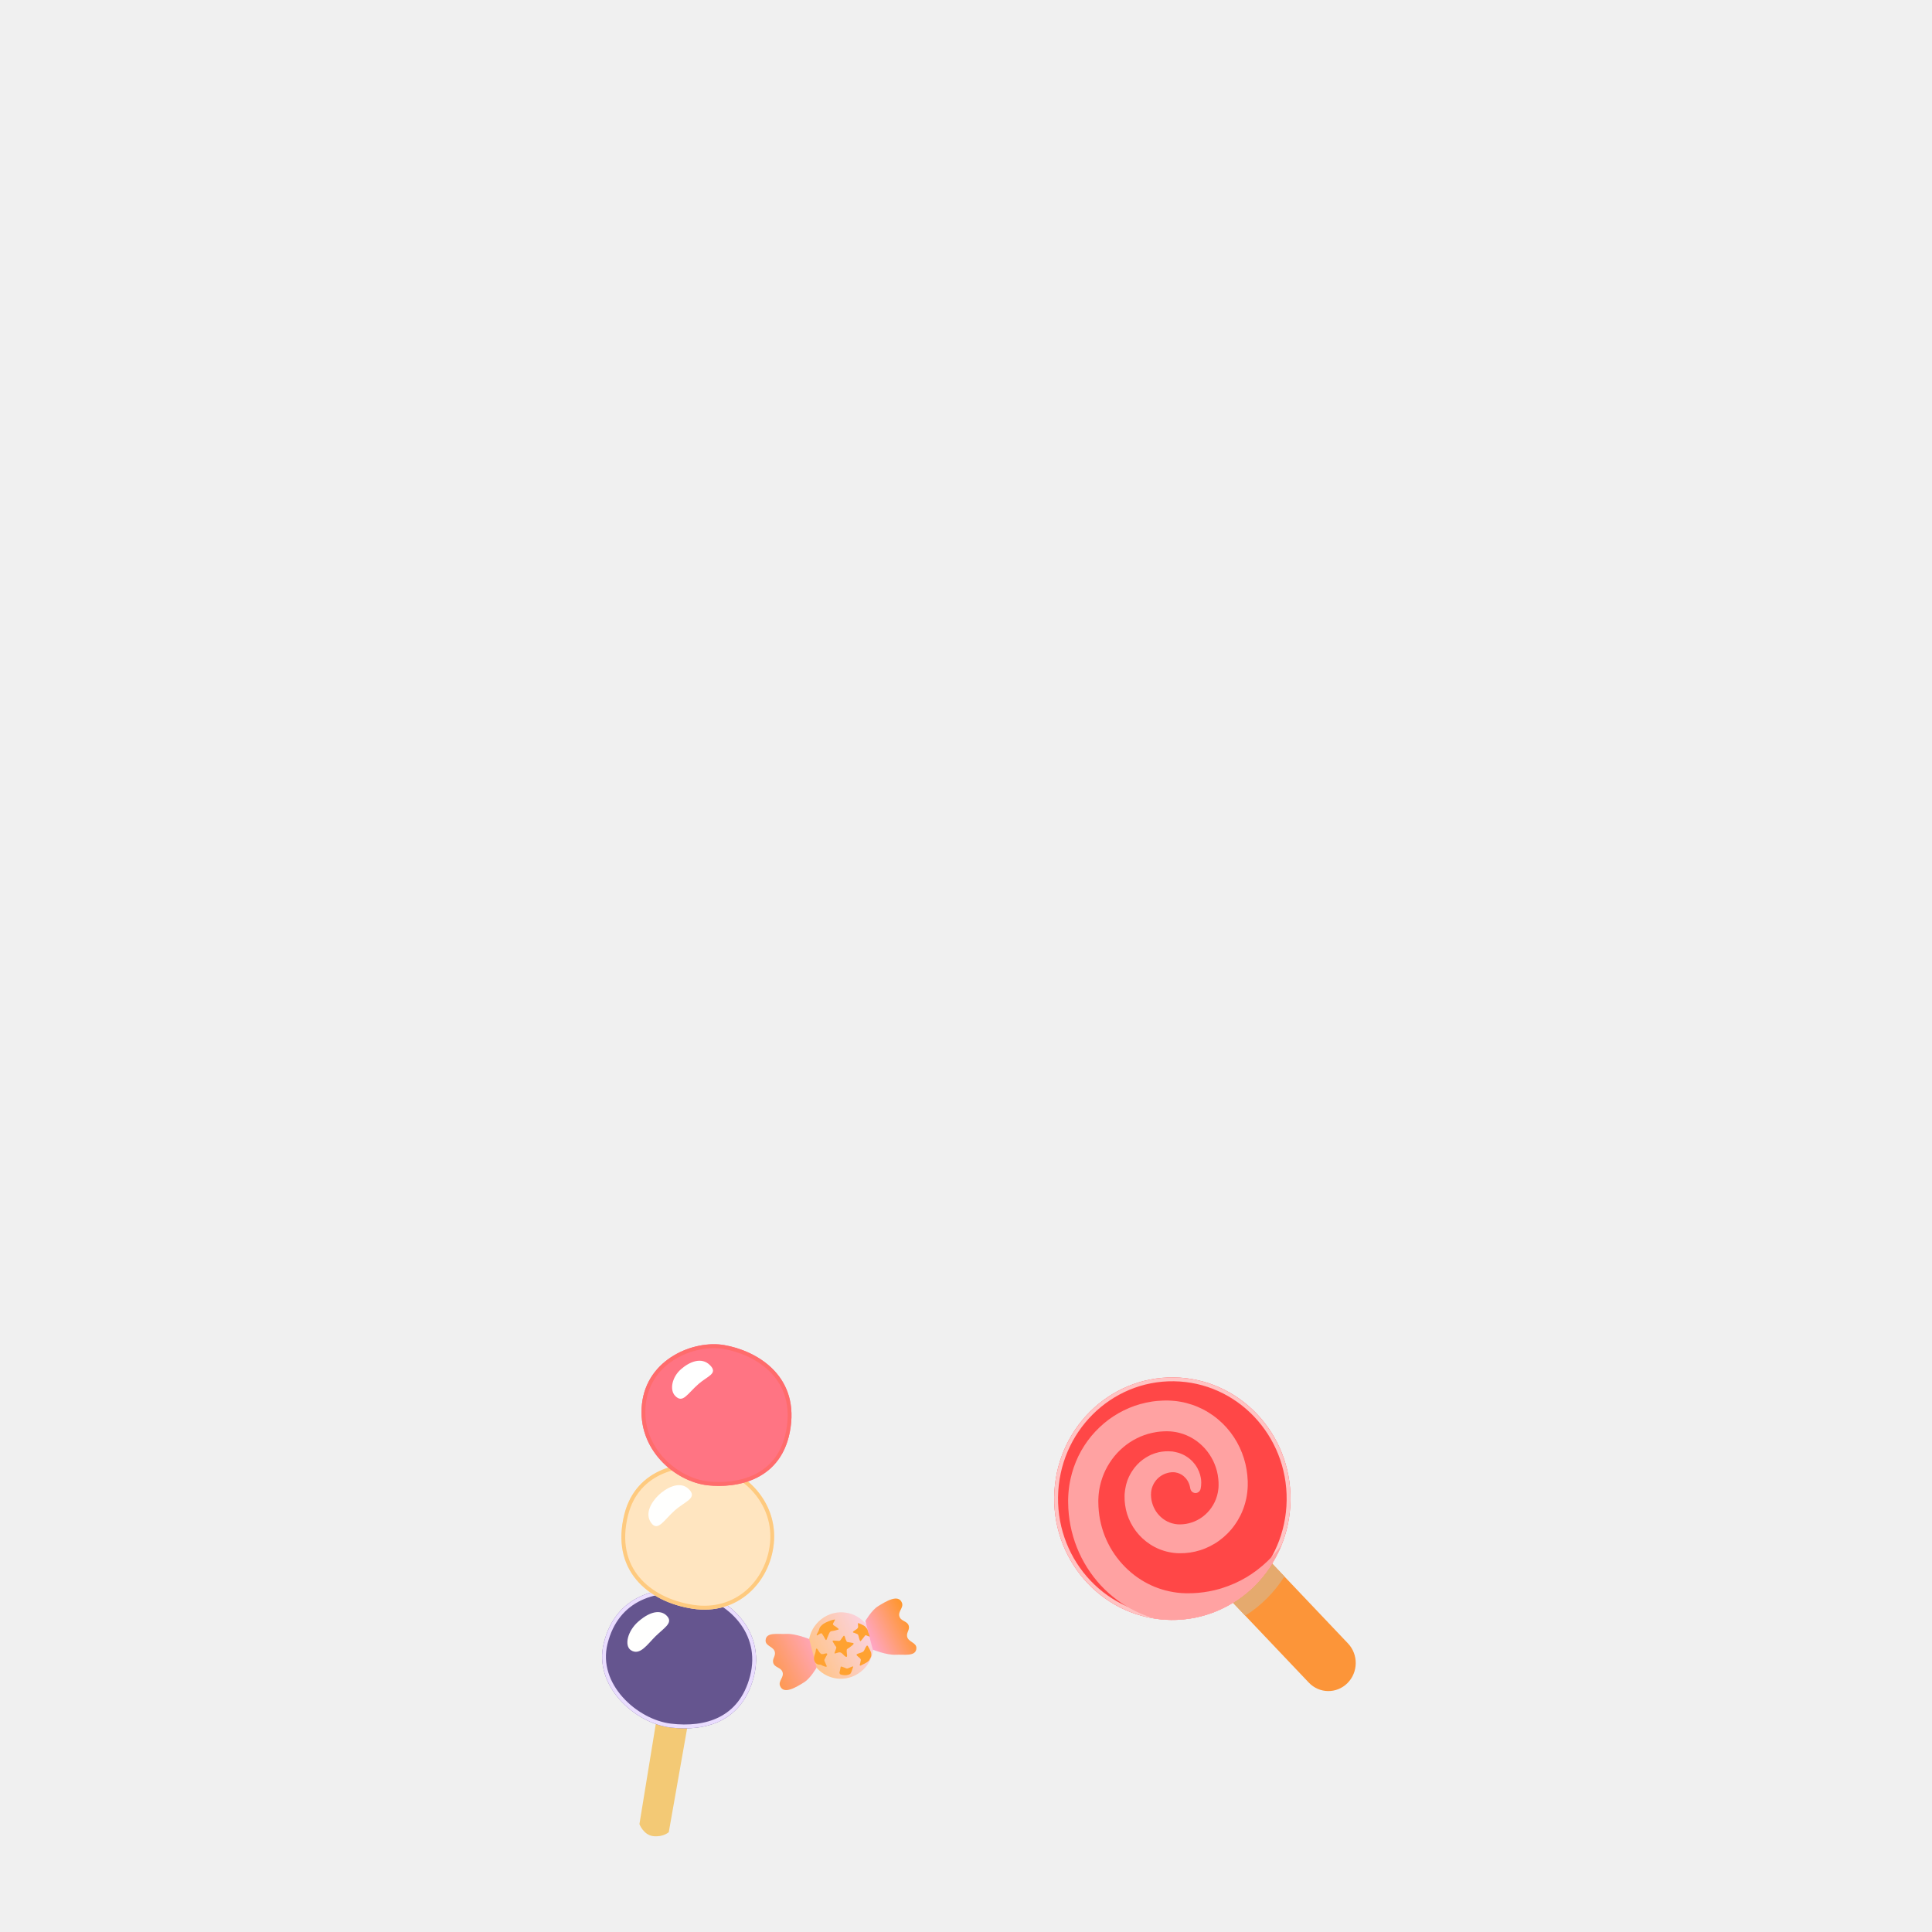
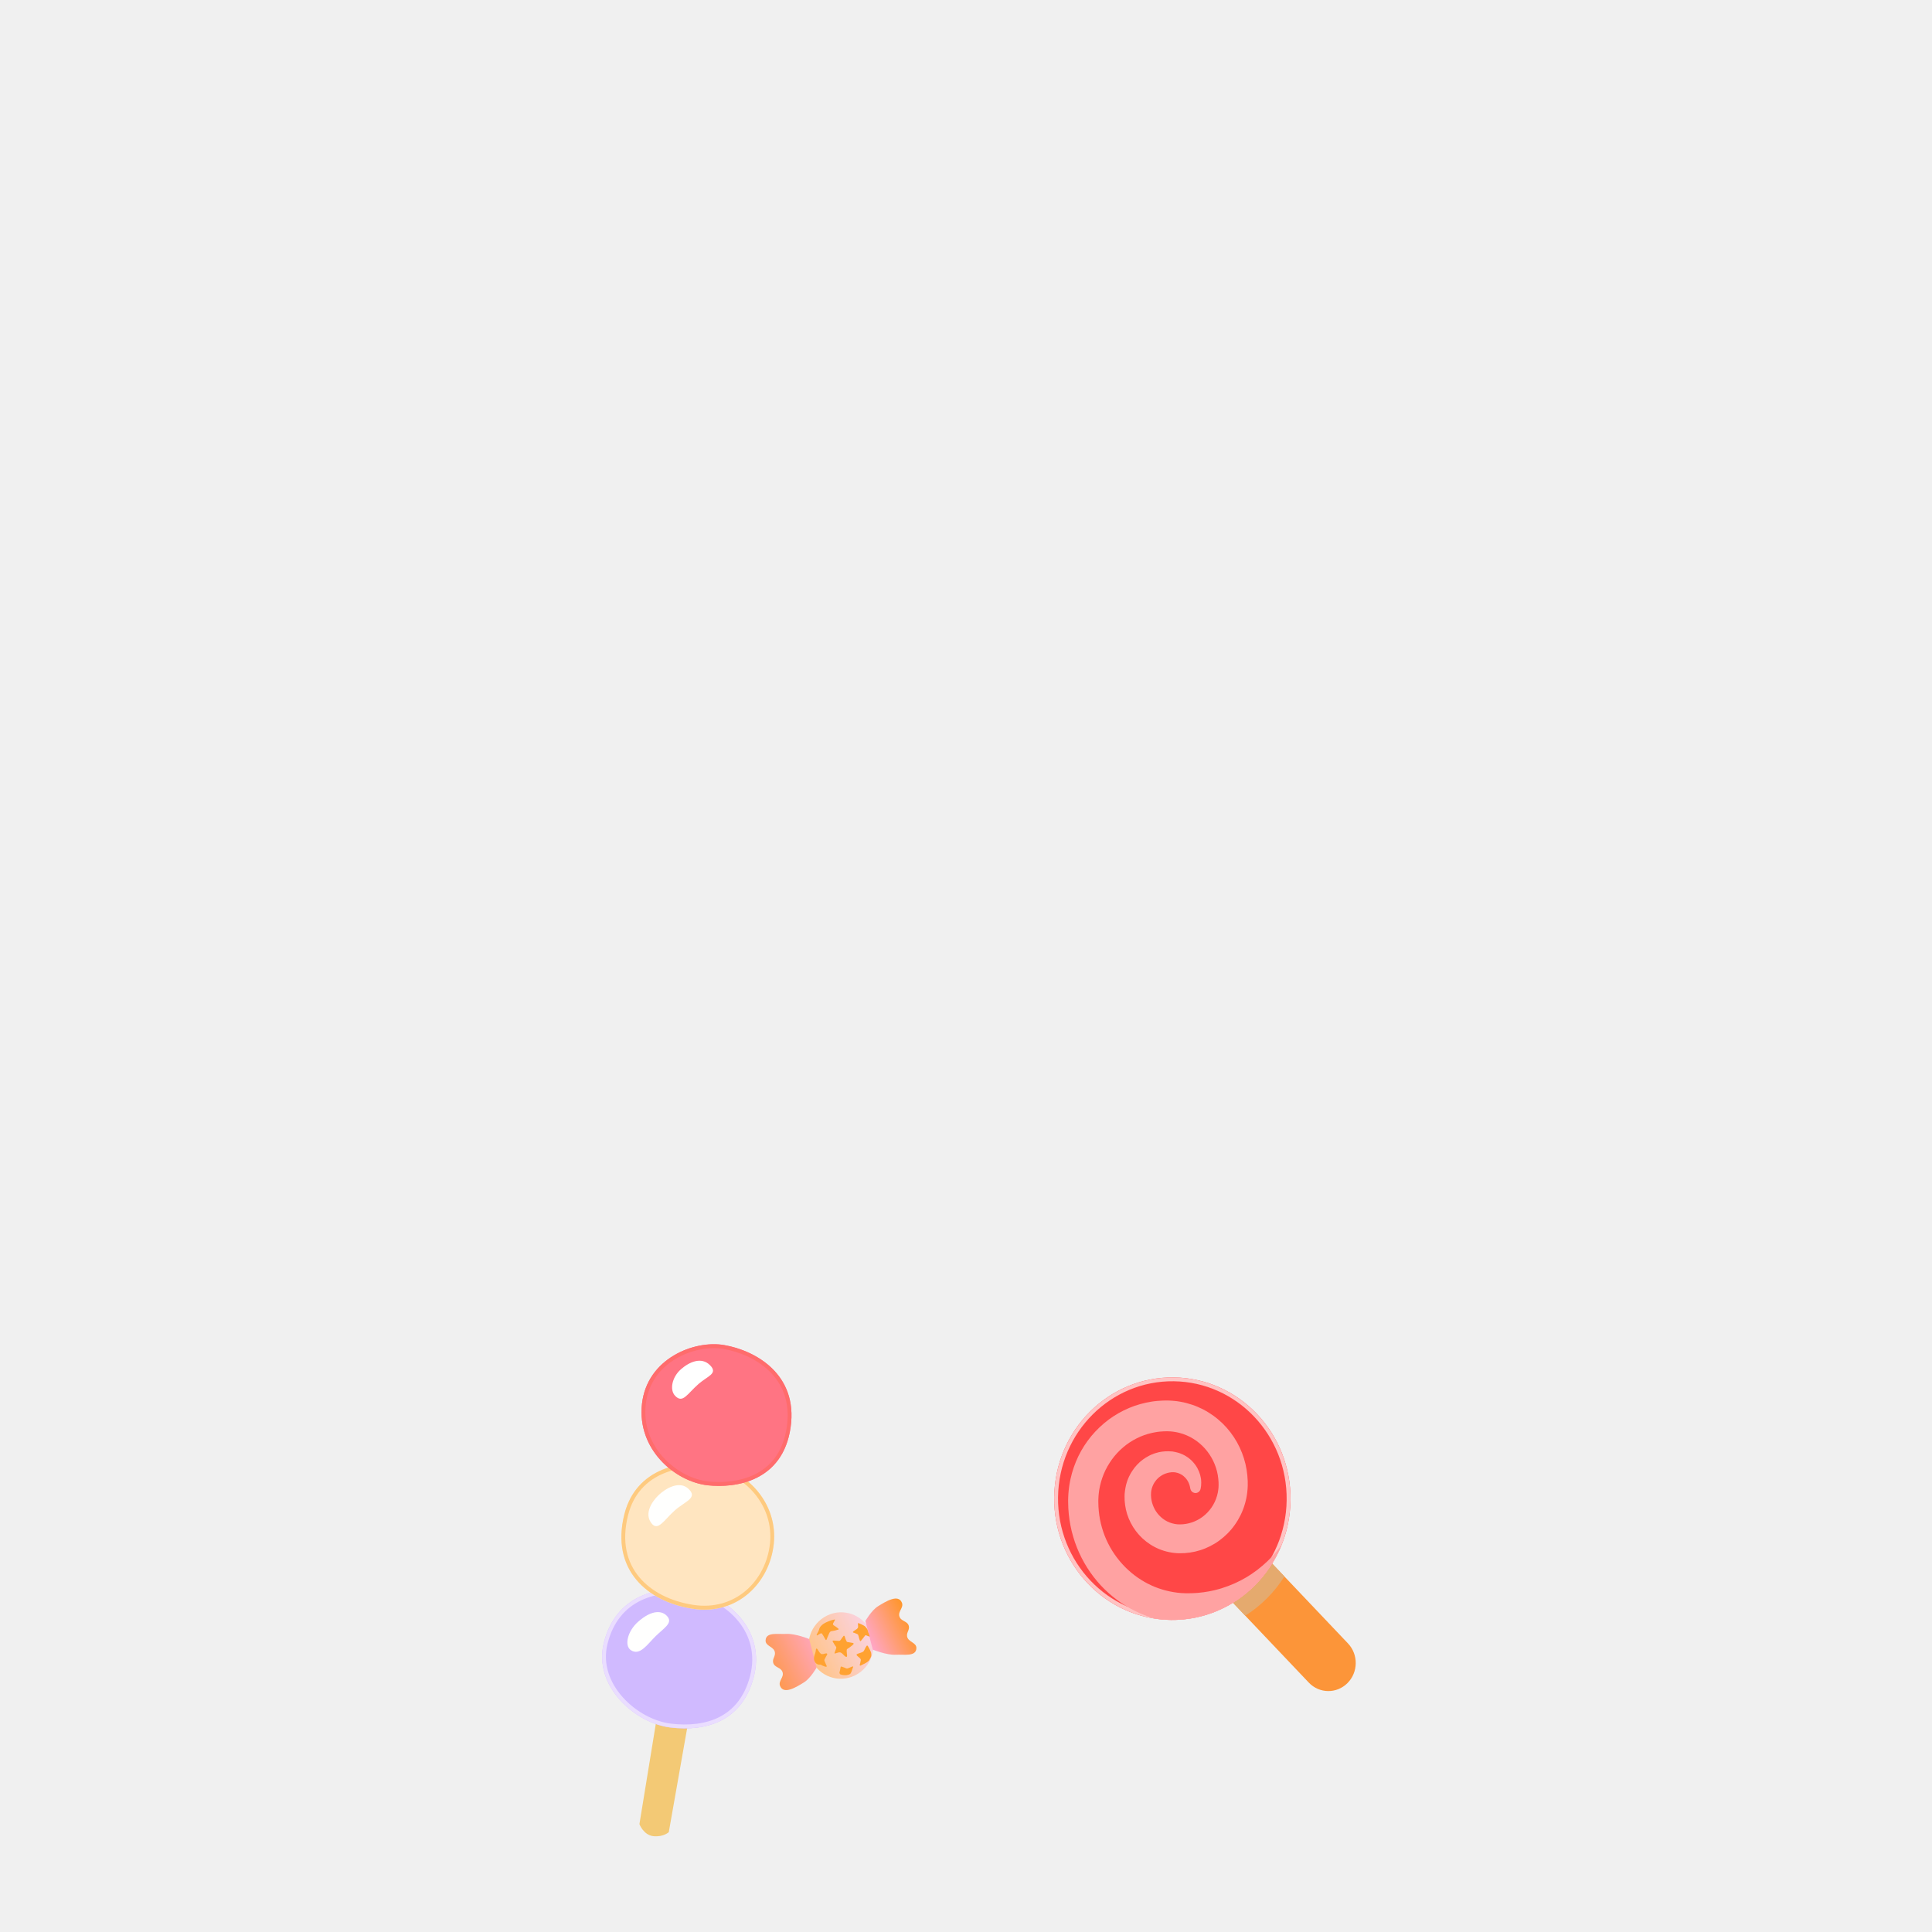
<svg xmlns="http://www.w3.org/2000/svg" xmlns:xlink="http://www.w3.org/1999/xlink" width="500" height="500" viewBox="0 0 500 500" fill="none">
  <ellipse cx="8.48" cy="8.546" rx="8.48" ry="8.546" transform="matrix(0.893845 -0.448377 0.430023 0.902818 206.39 421.948)" fill="url(#paint0_linear_938_4049)" />
  <path d="M203.482 422.854C205.854 422.724 209.417 424.17 209.417 424.17L211.335 431.584C211.335 431.584 209.741 434.361 208.096 435.382C205.996 436.685 202.823 438.631 201.883 436.325C201.352 435.025 202.946 434.111 202.53 432.767C202.124 431.455 200.412 431.615 200.095 430.278C199.853 429.254 200.714 428.653 200.544 427.614C200.295 426.091 198.07 426.072 198.137 424.528C198.234 422.303 201.305 422.973 203.482 422.854Z" fill="url(#paint1_linear_938_4049)" />
  <path d="M231.813 428.245C229.441 428.375 225.877 426.929 225.877 426.929L223.96 419.515C223.96 419.515 225.554 416.738 227.199 415.717C229.299 414.413 232.471 412.467 233.412 414.773C233.942 416.074 232.349 416.988 232.765 418.332C233.17 419.644 234.883 419.483 235.199 420.821C235.442 421.845 234.58 422.446 234.751 423.485C235 425.007 237.225 425.027 237.158 426.571C237.061 428.796 233.99 428.126 231.813 428.245Z" fill="url(#paint2_linear_938_4049)" />
  <path d="M216.546 421.848C216.638 421.819 216.732 421.792 216.824 421.773C216.895 421.758 217.007 421.769 217.028 421.673C217.064 421.513 216.867 421.403 216.767 421.331C216.639 421.238 216.503 421.147 216.385 421.039C216.096 420.775 215.353 420.599 215.633 420.086C215.706 419.955 215.774 419.816 215.852 419.686C215.917 419.578 215.985 419.466 216.031 419.353C216.048 419.313 216.087 419.24 216.075 419.198C216.038 419.087 215.933 419.125 215.852 419.146C215.794 419.162 215.738 419.185 215.679 419.196C215.203 419.276 214.742 419.469 214.293 419.648C213.88 419.813 213.476 420.006 213.104 420.253C212.82 420.442 212.533 420.717 212.312 420.983C212.031 421.324 212.006 421.76 211.817 422.149C211.706 422.377 211.562 422.592 211.458 422.826C211.42 422.914 211.344 423.041 211.34 423.141C211.338 423.211 211.408 423.254 211.472 423.245C211.53 423.235 211.588 423.173 211.642 423.145C211.86 423.036 212.054 422.883 212.275 422.773C212.63 422.6 212.694 422.712 212.892 423.04C212.986 423.197 213.096 423.344 213.185 423.503C213.362 423.811 213.487 424.128 213.705 424.414C213.735 424.451 213.764 424.465 213.807 424.441C213.914 424.384 213.958 424.254 213.992 424.145C214.027 424.046 214.067 423.95 214.101 423.848C214.147 423.717 214.202 423.59 214.261 423.464C214.364 423.25 214.445 423.024 214.543 422.812C214.628 422.622 214.739 422.376 214.91 422.254C214.983 422.199 215.106 422.161 215.197 422.134C215.26 422.113 215.325 422.115 215.389 422.109C215.463 422.1 215.538 422.084 215.614 422.07C215.771 422.044 215.927 422.015 216.085 421.982C216.238 421.944 216.392 421.893 216.546 421.848ZM221.968 428.636C221.777 428.468 221.63 428.315 221.669 428.218C221.721 428.081 222.05 427.968 222.169 427.921C222.55 427.767 222.972 427.699 223.326 427.484C223.573 427.332 223.7 427.021 223.817 426.767C223.944 426.487 224.072 426.216 224.264 425.972C224.343 425.872 224.403 425.814 224.519 425.909C224.602 425.978 224.654 426.082 224.707 426.175C224.758 426.264 224.794 426.364 224.849 426.453C224.912 426.549 224.97 426.644 225.02 426.753C225.044 426.805 225.077 426.846 225.101 426.902C225.127 426.964 225.148 427.025 225.181 427.084C225.233 427.176 225.267 427.274 225.315 427.367C225.4 427.538 225.46 427.731 225.473 427.923C225.486 428.111 225.527 428.28 225.494 428.471C225.464 428.647 225.41 428.817 225.332 428.977C225.256 429.136 225.142 429.271 225.073 429.43C225.022 429.548 224.99 429.651 224.899 429.746C224.578 430.08 224.186 430.324 223.781 430.531C223.58 430.635 223.374 430.727 223.168 430.822C223.038 430.883 222.78 431.075 222.638 431.064C222.359 431.044 222.58 430.592 222.614 430.443C222.637 430.339 222.667 430.228 222.683 430.118C222.704 429.962 222.756 429.814 222.774 429.655C222.801 429.429 222.676 429.26 222.523 429.113C222.345 428.942 222.151 428.795 221.968 428.636ZM221.106 422.587C221.016 422.552 220.784 422.539 220.749 422.432C220.707 422.304 220.85 422.198 220.931 422.133C221.051 422.035 221.185 421.953 221.318 421.872C221.567 421.718 221.851 421.56 222.004 421.297C222.186 420.986 221.964 420.454 222.048 420.093C222.095 419.893 223.685 420.745 223.811 420.856C224.032 421.051 224.25 421.33 224.413 421.57C224.588 421.827 224.592 422.12 224.697 422.407C224.743 422.54 224.802 422.666 224.85 422.801C224.889 422.913 224.934 423.026 224.967 423.141C224.987 423.212 225.012 423.282 225.03 423.355C225.038 423.385 225.072 423.456 225.069 423.486C225.047 423.614 224.745 423.436 224.678 423.421C224.502 423.378 224.354 423.291 224.186 423.228C224.141 423.211 224.092 423.179 224.044 423.186C223.914 423.203 223.782 423.425 223.702 423.523C223.523 423.739 223.354 423.964 223.181 424.184C223.053 424.345 222.923 424.507 222.785 424.66C222.743 424.705 222.696 424.745 222.631 424.721C222.562 424.698 222.54 424.61 222.52 424.548C222.471 424.398 222.412 424.251 222.367 424.098C222.33 423.98 222.296 423.861 222.264 423.741C222.237 423.64 222.225 423.537 222.194 423.435C222.175 423.372 222.156 423.312 222.131 423.252C222.105 423.18 222.096 423.08 222.04 423.029C221.941 422.935 221.781 422.862 221.647 422.808C221.462 422.731 221.292 422.655 221.106 422.587ZM216.376 426.192C216.293 426.03 216.151 425.897 216.053 425.75C215.869 425.473 215.701 425.185 215.541 424.893C215.486 424.792 215.406 424.627 215.574 424.588C215.716 424.554 215.894 424.58 216.034 424.603C216.269 424.641 216.529 424.611 216.772 424.645C217.073 424.687 217.363 424.706 217.556 424.422C217.649 424.287 217.741 424.15 217.835 424.016C217.906 423.917 217.973 423.818 218.045 423.721C218.109 423.635 218.169 423.531 218.249 423.461C218.295 423.419 218.328 423.333 218.394 423.329C218.612 423.314 218.702 423.785 218.736 423.935C218.805 424.222 218.938 424.473 219.073 424.729C219.127 424.828 219.135 424.904 219.254 424.944C219.357 424.979 219.47 424.971 219.577 424.997C219.707 425.029 219.839 425.036 219.968 425.06C220.081 425.079 220.193 425.101 220.308 425.129C220.475 425.173 220.688 425.148 220.835 425.248C220.913 425.338 220.967 425.369 220.887 425.491C220.763 425.678 220.549 425.816 220.379 425.956C220.037 426.237 219.702 426.5 219.318 426.719C219.237 426.765 219.172 426.815 219.154 426.911C219.091 427.25 219.136 427.598 219.17 427.937C219.188 428.139 219.301 428.605 219.142 428.765C219.076 428.831 218.926 428.787 218.853 428.748C218.288 428.45 217.914 427.572 217.206 427.63C216.855 427.658 216.539 427.817 216.199 427.897C216.054 427.931 215.931 427.962 215.974 427.763C215.998 427.648 216.051 427.522 216.092 427.414C216.15 427.259 216.223 427.106 216.275 426.948C216.311 426.837 216.355 426.729 216.387 426.617C216.411 426.533 216.456 426.436 216.436 426.347C216.42 426.287 216.4 426.237 216.376 426.192ZM217.504 433.333C217.385 433.276 217.306 433.181 217.265 432.971C217.232 432.792 217.329 432.605 217.358 432.43C217.377 432.317 217.408 432.211 217.433 432.102C217.468 431.944 217.49 431.778 217.519 431.619C217.531 431.559 217.547 431.498 217.56 431.44C217.57 431.393 217.596 431.329 217.64 431.307C217.713 431.269 217.813 431.329 217.886 431.348C217.99 431.377 218.082 431.422 218.188 431.449C218.307 431.479 218.424 431.514 218.529 431.572C218.634 431.631 218.748 431.665 218.857 431.714C219.109 431.829 219.207 431.854 219.469 431.751C219.813 431.614 220.164 431.47 220.506 431.324C220.596 431.285 220.706 431.215 220.782 431.331C220.838 431.416 220.747 431.539 220.717 431.622C220.639 431.848 220.539 432.056 220.482 432.291C220.417 432.556 220.278 432.832 220.144 433.069C220.025 433.276 219.764 433.348 219.548 433.422C219.256 433.522 218.908 433.562 218.598 433.54C218.349 433.524 218.083 433.502 217.843 433.437C217.709 433.399 217.594 433.378 217.504 433.333ZM210.659 429.331C210.617 428.829 210.837 428.233 211.002 427.758C211.072 427.555 211.094 427.341 211.125 427.131C211.15 426.969 211.15 426.574 211.388 426.665C211.542 426.724 211.668 426.998 211.753 427.13C211.971 427.465 212.181 427.81 212.515 428.036C212.598 428.09 212.676 428.086 212.77 428.083C212.885 428.08 213.003 428.074 213.115 428.055C213.184 428.041 213.248 428.004 213.316 427.985C213.378 427.969 213.444 427.973 213.502 427.957C213.628 427.922 213.765 427.872 213.896 427.894C214.009 427.914 214.122 428.036 214.086 428.158C214.066 428.226 214.027 428.267 213.996 428.324C213.923 428.459 213.832 428.594 213.761 428.736C213.678 428.901 213.584 429.059 213.51 429.228C213.436 429.391 213.289 429.569 213.355 429.759C213.43 429.977 213.509 430.21 213.615 430.412C213.681 430.54 213.721 430.677 213.788 430.801C213.823 430.87 213.861 430.938 213.887 431.013C213.924 431.112 213.977 431.175 213.945 431.281C213.872 431.53 213.019 431.121 212.868 431.065C212.729 431.013 212.59 430.881 212.444 430.841C212.184 430.773 211.941 430.847 211.674 430.746C211.382 430.639 211.151 430.474 210.967 430.216C210.79 429.971 210.683 429.657 210.659 429.331Z" fill="#FFA231" />
  <path d="M343.691 437.647C341.879 437.622 340.076 436.889 338.712 435.452L311.668 406.969C308.94 404.095 308.998 399.496 311.798 396.696C314.598 393.896 319.08 393.956 321.809 396.829L348.853 425.313C351.581 428.186 351.523 432.786 348.723 435.586C347.323 436.986 345.502 437.671 343.691 437.647Z" fill="#FC9539" />
  <path d="M323.444 398.549C320.715 395.675 316.233 395.616 313.433 398.415C310.633 401.215 310.575 405.815 313.303 408.689L322.275 418.138C326.407 415.531 329.841 412.04 332.409 407.992L323.444 398.549Z" fill="#E5AA6E" />
  <use xlink:href="#stroke0_938_4049" fill="#FF4747" />
  <mask id="stroke1_938_4049" fill="white">
    <use xlink:href="#stroke0_938_4049" />
  </mask>
  <path d="M333.984 388.262L332.984 388.248C332.771 405.053 319.331 418.455 303.018 418.238L303.005 419.238L302.993 420.237C320.459 420.47 334.758 406.135 334.984 388.275L333.984 388.262ZM303.005 419.238L303.018 418.238C286.705 418.02 273.608 404.265 273.821 387.46L272.821 387.447L271.821 387.433C271.595 405.294 285.526 420.005 302.993 420.237L303.005 419.238ZM272.821 387.447L273.821 387.46C274.033 370.655 287.474 357.253 303.787 357.47L303.799 356.47L303.812 355.471C286.346 355.238 272.047 369.573 271.821 387.433L272.821 387.447ZM303.799 356.47L303.787 357.47C320.1 357.688 333.196 371.443 332.984 388.248L333.984 388.262L334.984 388.275C335.21 370.415 321.278 355.703 303.812 355.471L303.799 356.47Z" fill="#FFC3C3" mask="url(#stroke1_938_4049)" />
  <path d="M331.682 399.813C330.563 401.371 329.303 402.816 327.918 404.131C326.303 405.664 324.533 407.014 322.637 408.158C320.657 409.348 318.454 410.331 316.094 411.062C315.803 411.166 315.499 411.23 315.199 411.315C314.898 411.392 314.598 411.483 314.292 411.551L313.368 411.747C313.214 411.778 313.06 411.817 312.904 411.843L312.433 411.918L311.487 412.07L310.527 412.175L310.045 412.23C309.884 412.245 309.721 412.25 309.559 412.261L308.581 412.319C308.254 412.332 307.924 412.326 307.594 412.331L307.099 412.335L306.974 412.337L306.969 412.337L306.93 412.335L306.652 412.323L306.094 412.298L305.815 412.286L305.675 412.28C305.631 412.277 305.599 412.272 305.56 412.268L304.665 412.178C303.387 412.02 302.082 411.751 300.81 411.367C298.257 410.608 295.788 409.347 293.576 407.651C291.364 405.956 289.407 403.827 287.872 401.377C287.101 400.145 286.443 398.843 285.906 397.486C285.368 396.116 284.957 394.697 284.68 393.247C284.401 391.784 284.257 390.298 284.25 388.807L284.246 388.526L284.245 388.386L284.244 388.316L284.244 388.313L284.268 387.685C284.278 387.2 284.322 386.945 284.347 386.611C284.356 386.458 284.385 386.275 284.41 386.097L284.483 385.563C284.513 385.386 284.55 385.21 284.583 385.034C284.619 384.858 284.641 384.679 284.689 384.506C285.007 383.103 285.482 381.742 286.106 380.452C286.745 379.168 287.52 377.953 288.424 376.844C289.338 375.743 290.376 374.752 291.507 373.893C292.645 373.047 293.875 372.338 295.171 371.78C296.465 371.23 297.821 370.851 299.198 370.628C299.284 370.614 299.37 370.597 299.456 370.585L299.716 370.555L300.235 370.493C300.583 370.464 300.931 370.443 301.279 370.424L301.802 370.418L302.063 370.413C302.05 370.412 302.112 370.413 302.11 370.413L302.114 370.413L302.271 370.419L302.901 370.443L303.328 370.486C303.402 370.494 303.463 370.494 303.546 370.508L303.79 370.543C303.952 370.57 304.116 370.582 304.276 370.618L304.758 370.713C304.918 370.745 305.075 370.792 305.234 370.829C305.866 370.993 306.489 371.195 307.086 371.458C307.685 371.714 308.269 372.007 308.821 372.355C309.375 372.697 309.91 373.072 310.406 373.496C312.405 375.169 313.904 377.41 314.687 379.846C315.09 381.062 315.297 382.328 315.361 383.594L315.367 384.07L315.372 384.297L315.37 384.361L315.365 384.511L315.354 384.811C315.352 384.857 315.352 384.92 315.349 384.952L315.339 385.042L315.306 385.407C315.243 385.988 315.125 386.556 314.969 387.109C314.35 389.327 312.967 391.256 311.224 392.552C309.475 393.852 307.395 394.511 305.355 394.508L305.26 394.51L305.258 394.51L305.228 394.509L304.97 394.5L304.842 394.496L304.777 394.493C304.761 394.492 304.754 394.49 304.742 394.489L304.612 394.475L304.48 394.464L304.311 394.439C304.197 394.427 304.085 394.408 303.974 394.385C303.532 394.302 303.098 394.178 302.678 394.014C301.845 393.691 301.09 393.205 300.444 392.62C299.801 392.031 299.254 391.353 298.856 390.611C298.653 390.241 298.487 389.859 298.342 389.473C298.2 389.086 298.097 388.69 298.019 388.293C297.977 388.094 297.954 387.894 297.926 387.695C297.912 387.494 297.886 387.295 297.882 387.094L297.875 386.945L297.873 386.907C297.875 386.823 297.873 386.867 297.87 386.928L297.887 386.502L297.896 386.287C297.899 386.217 297.9 386.128 297.908 386.118C297.922 386.061 297.932 386.005 297.939 385.948C297.948 385.889 297.948 385.837 297.956 385.77L298.015 385.524L298.067 385.276L298.145 385.037L298.218 384.798C298.239 384.717 298.284 384.646 298.313 384.569C298.382 384.419 298.43 384.258 298.52 384.122L298.637 383.906L298.693 383.798L298.762 383.698C298.857 383.569 298.937 383.427 299.034 383.301C299.135 383.178 299.234 383.053 299.33 382.927C299.442 382.817 299.551 382.705 299.657 382.59C300.109 382.163 300.614 381.826 301.135 381.573C301.267 381.517 301.399 381.459 301.529 381.398C301.664 381.355 301.8 381.318 301.932 381.269C302.062 381.212 302.2 381.193 302.334 381.161L302.535 381.112L302.635 381.087L302.737 381.076C302.872 381.062 303.006 381.045 303.141 381.025L303.191 381.018L303.216 381.015C303.255 381.014 302.953 381.002 303.099 381.007L303.249 381.009L303.546 381.011L303.693 381.012C303.737 381.013 303.806 381.012 303.81 381.016C303.845 381.022 303.881 381.027 303.917 381.029C303.99 381.036 304.05 381.02 304.172 381.052C305.042 381.184 305.805 381.575 306.363 382.063C306.494 382.193 306.638 382.307 306.748 382.442L306.925 382.63L307.073 382.828C307.12 382.894 307.176 382.953 307.217 383.02L307.335 383.215C307.372 383.279 307.417 383.339 307.449 383.402L307.538 383.59L307.627 383.768C307.657 383.825 307.673 383.885 307.696 383.941C307.738 384.054 307.785 384.159 307.821 384.26C307.87 384.465 307.934 384.637 307.959 384.782C308.008 385.071 308.044 385.225 308.044 385.225L308.065 385.321C308.125 385.584 308.259 385.824 308.449 386.011C308.639 386.198 308.879 386.324 309.137 386.374C309.313 386.408 309.493 386.406 309.668 386.368C309.843 386.331 310.009 386.258 310.156 386.155C310.304 386.052 310.43 385.92 310.528 385.766C310.625 385.613 310.693 385.441 310.726 385.261C310.726 385.261 310.768 385.029 310.838 384.558C310.867 384.323 310.866 384.03 310.881 383.672C310.877 383.495 310.862 383.303 310.849 383.094C310.84 382.991 310.839 382.88 310.821 382.77L310.761 382.43C310.597 381.495 310.211 380.327 309.372 379.141C308.944 378.562 308.427 377.954 307.749 377.441L307.497 377.24L307.226 377.058C307.041 376.941 306.857 376.806 306.656 376.699C306.451 376.59 306.244 376.484 306.035 376.382C305.821 376.283 305.595 376.204 305.367 376.114C305.151 376.022 304.873 375.954 304.6 375.885L304.184 375.786C304.104 375.767 304.071 375.762 304.019 375.751L303.874 375.723L303.58 375.669L303.431 375.642L303.133 375.624L302.36 375.585C301.315 375.585 300.187 375.687 299.069 376.061L298.856 376.123L298.648 376.201L298.228 376.364L297.804 376.533L297.392 376.74C296.832 377.009 296.304 377.364 295.774 377.741C294.722 378.509 293.766 379.518 292.989 380.722C292.78 381.014 292.617 381.339 292.439 381.66C292.355 381.823 292.259 381.981 292.186 382.152L291.965 382.666C291.894 382.839 291.816 383.012 291.753 383.19L291.584 383.736L291.42 384.289C291.372 384.493 291.331 384.716 291.289 384.932C291.248 385.151 291.21 385.37 291.174 385.59C291.152 385.717 291.149 385.772 291.14 385.845L291.117 386.06L291.069 386.49L291.057 386.598C291.056 386.576 291.042 386.965 291.047 386.834L291.045 386.905L291.037 387.189C291.014 387.948 291.067 388.723 291.178 389.501C291.591 392.62 293.141 395.78 295.661 398.118C296.918 399.285 298.405 400.262 300.058 400.93C300.892 401.268 301.755 401.527 302.636 401.702C302.857 401.751 303.081 401.787 303.306 401.819L303.643 401.869L304.023 401.908L304.406 401.943L304.499 401.95L304.563 401.953L304.692 401.959L304.949 401.972L305.013 401.975C305.068 401.977 305.122 401.979 305.177 401.98L305.34 401.979C307.081 401.995 308.87 401.746 310.602 401.196C311.47 400.927 312.322 400.578 313.147 400.161C313.971 399.743 314.775 399.263 315.535 398.707C317.052 397.595 318.432 396.232 319.558 394.635C320.128 393.833 320.633 392.985 321.068 392.099C321.507 391.206 321.867 390.266 322.156 389.299C322.442 388.33 322.656 387.332 322.779 386.318C322.811 386.052 322.835 385.758 322.859 385.479L322.877 385.267C322.882 385.198 322.882 385.162 322.885 385.107L322.899 384.807L322.906 384.657L322.909 384.582C322.912 384.511 322.91 384.633 322.915 384.405L322.914 384.036L322.909 383.298C322.839 381.328 322.529 379.333 321.921 377.411C320.727 373.563 318.424 370.003 315.28 367.37C314.501 366.703 313.664 366.105 312.791 365.563C311.921 365.015 311.001 364.543 310.054 364.134C309.108 363.719 308.125 363.39 307.124 363.127C306.873 363.064 306.623 362.995 306.37 362.941L305.609 362.789C305.355 362.735 305.097 362.707 304.842 362.666L304.457 362.61C304.331 362.591 304.179 362.581 304.041 362.566L303.198 362.492L302.568 362.465L302.41 362.458L302.331 362.455C302.097 362.45 302.213 362.454 302.136 362.453L301.762 362.455L301.013 362.463C300.514 362.486 300.014 362.515 299.514 362.557L298.766 362.641L298.392 362.685C298.267 362.702 298.144 362.724 298.019 362.744C296.032 363.055 294.067 363.599 292.195 364.387C290.32 365.181 288.542 366.197 286.897 367.415C285.257 368.645 283.761 370.066 282.439 371.649C281.13 373.242 279.991 374.988 279.083 376.855C278.184 378.726 277.502 380.699 277.051 382.734C276.987 382.985 276.95 383.243 276.899 383.497C276.852 383.753 276.802 384.007 276.76 384.263L276.655 385.034C276.621 385.291 276.584 385.541 276.563 385.829C276.517 386.371 276.461 386.998 276.457 387.378L276.434 388.028C276.431 388.093 276.43 388.157 276.43 388.221L276.431 388.315L276.433 388.502L276.437 388.877C276.455 390.871 276.656 392.859 277.037 394.815C277.416 396.757 277.973 398.659 278.703 400.493C279.426 402.306 280.313 404.047 281.35 405.692C282.374 407.315 283.541 408.838 284.835 410.244C286.114 411.623 287.513 412.881 289.013 414.002C291.984 416.227 295.295 417.868 298.704 418.843C298.791 418.868 298.878 418.891 298.965 418.915C303.324 419.575 307.89 419.275 312.382 417.859C321.471 414.995 328.318 408.179 331.682 399.813Z" fill="#FFA2A2" />
  <path d="M170.163 443.427L165.482 472.089C165.482 472.089 166.552 474.925 169.098 475.2C171.651 475.471 173.079 474.168 173.079 474.168L179.386 438.471L170.163 443.427Z" fill="#F3C975" />
-   <use xlink:href="#stroke2_938_4049" fill="#65558F" />
+   <use xlink:href="#stroke2_938_4049" fill="#D0BAFF" />
  <mask id="stroke3_938_4049" fill="white">
    <use xlink:href="#stroke2_938_4049" />
  </mask>
  <path d="M179.88 411.815L179.7 412.811L179.701 412.811L179.88 411.815ZM156.259 425.223L157.216 425.464L157.216 425.464L156.259 425.223ZM195.073 434.005L196.028 434.259L196.028 434.258L195.073 434.005ZM179.88 411.815L180.06 410.819C175.002 409.9 169.635 410.183 165.102 412.341C160.53 414.517 156.887 418.567 155.301 424.981L156.259 425.223L157.216 425.464C158.657 419.638 161.903 416.089 165.925 414.174C169.985 412.241 174.915 411.941 179.7 412.811L179.88 411.815ZM156.259 425.223L155.301 424.981C153.822 430.96 156.019 436.487 159.688 440.599C163.346 444.698 168.562 447.511 173.408 448.088L173.529 447.083L173.651 446.078C169.317 445.562 164.522 443.005 161.152 439.228C157.793 435.463 155.944 430.606 157.216 425.464L156.259 425.223ZM173.529 447.083L173.408 448.088C178.11 448.648 182.958 448.259 187.053 446.172C191.188 444.066 194.458 440.276 196.028 434.259L195.073 434.005L194.118 433.751C192.688 439.236 189.776 442.532 186.183 444.362C182.551 446.213 178.128 446.611 173.651 446.078L173.529 447.083ZM195.073 434.005L196.028 434.258C197.663 427.966 195.972 422.492 192.717 418.41C189.483 414.355 184.701 411.66 180.059 410.819L179.88 411.815L179.701 412.811C183.9 413.572 188.258 416.029 191.183 419.697C194.086 423.338 195.572 428.157 194.118 433.752L195.073 434.005Z" fill="#EADDFF" mask="url(#stroke3_938_4049)" />
  <path d="M163.315 427.095C165.639 428.553 167.523 425.565 169.653 423.461C171.788 421.364 174.133 420.085 172.765 418.396C171.404 416.701 168.733 416.59 165.232 419.626C162.374 422.099 161.492 425.95 163.315 427.095Z" fill="#FFFFFE" />
  <use xlink:href="#stroke4_938_4049" fill="#FFE5C0" />
  <mask id="stroke5_938_4049" fill="white">
    <use xlink:href="#stroke4_938_4049" />
  </mask>
  <path d="M185.253 379.295L185.461 378.304L185.461 378.304L185.253 379.295ZM161.593 391.858L160.637 391.612L160.637 391.612L161.593 391.858ZM185.253 379.295L185.461 378.304C181.007 377.356 175.641 377.502 170.962 379.469C166.246 381.45 162.237 385.283 160.637 391.612L161.593 391.858L162.55 392.105C163.974 386.472 167.494 383.107 171.701 381.339C175.944 379.556 180.896 379.402 185.045 380.285L185.253 379.295ZM161.593 391.858L160.637 391.612C158.752 399.08 160.28 405.087 163.902 409.455C167.491 413.784 173.043 416.395 179.048 417.33L179.204 416.33L179.36 415.33C173.679 414.445 168.614 412.001 165.413 408.139C162.243 404.317 160.81 398.998 162.55 392.105L161.593 391.858ZM179.204 416.33L179.048 417.33C191.374 419.249 200.149 410.148 201.24 399.61L200.257 399.511L199.274 399.412C198.285 408.97 190.406 417.049 179.36 415.33L179.204 416.33ZM200.257 399.511L201.24 399.61C202.341 388.964 194.535 380.239 185.461 378.304L185.253 379.295L185.044 380.285C193.299 382.045 200.252 389.961 199.274 399.412L200.257 399.511Z" fill="#FECA7F" mask="url(#stroke5_938_4049)" />
  <path d="M178.216 385.342C175.887 383.087 172.273 385.159 170.408 386.973C168.542 388.787 166.792 391.737 168.517 394.115C170.243 396.492 171.843 393.387 174.588 390.937C177.334 388.486 180.662 387.705 178.216 385.342Z" fill="#FFFFFE" />
  <use xlink:href="#stroke6_938_4049" fill="#FF7483" />
  <mask id="stroke7_938_4049" fill="white">
    <use xlink:href="#stroke6_938_4049" />
  </mask>
  <path d="M183.175 384.398L183.061 385.403L183.062 385.403L183.175 384.398ZM204.615 369.353L203.637 369.215L203.637 369.216L204.615 369.353ZM187.396 348.101L187.225 349.099L187.226 349.099L187.396 348.101ZM183.175 384.398L183.062 385.403C186.729 385.807 191.796 385.574 196.244 383.365C200.753 381.125 204.548 376.884 205.593 369.49L204.615 369.353L203.637 369.216C202.69 375.918 199.325 379.592 195.392 381.546C191.396 383.53 186.74 383.772 183.288 383.392L183.175 384.398ZM204.615 369.353L205.593 369.491C206.612 362.303 204.212 357.016 200.464 353.377C196.754 349.776 191.765 347.82 187.565 347.103L187.396 348.101L187.226 349.099C191.153 349.769 195.744 351.594 199.098 354.85C202.412 358.068 204.559 362.714 203.637 369.215L204.615 369.353ZM187.396 348.101L187.566 347.103C183.452 346.397 178.232 347.316 173.86 349.934C169.461 352.567 165.856 356.967 165.159 363.229L166.14 363.336L167.122 363.443C167.735 357.936 170.884 354.052 174.848 351.678C178.84 349.288 183.592 348.475 187.225 349.099L187.396 348.101ZM166.14 363.336L165.159 363.229C164.466 369.453 166.741 374.767 170.271 378.625C173.786 382.465 178.584 384.909 183.061 385.403L183.175 384.398L183.288 383.392C179.309 382.952 174.934 380.75 171.719 377.236C168.518 373.738 166.505 368.989 167.122 363.443L166.14 363.336Z" fill="#FF6C6C" mask="url(#stroke7_938_4049)" />
  <path d="M183.736 353.298C181.506 351.071 178.38 352.461 176.202 354.385C173.922 356.405 173.225 359.698 174.736 361.25C176.715 363.294 177.822 360.763 180.795 358.153C183.16 356.099 185.92 355.476 183.736 353.298Z" fill="white" />
  <defs>
    <linearGradient id="paint0_linear_938_4049" x1="0" y1="8.546" x2="16.96" y2="8.546" gradientUnits="userSpaceOnUse">
      <stop stop-color="#FFC488" />
      <stop offset="1" stop-color="#FAD2E1" />
    </linearGradient>
    <linearGradient id="paint1_linear_938_4049" x1="199.522" y1="431.378" x2="210.386" y2="426.203" gradientUnits="userSpaceOnUse">
      <stop stop-color="#FE9952" />
      <stop offset="1" stop-color="#FFA5B3" />
    </linearGradient>
    <linearGradient id="paint2_linear_938_4049" x1="235.773" y1="419.721" x2="224.909" y2="424.896" gradientUnits="userSpaceOnUse">
      <stop stop-color="#FF962A" />
      <stop offset="1" stop-color="#FFA6C8" />
    </linearGradient>
    <path id="stroke0_938_4049" d="M303.005 419.238C319.895 419.463 333.764 405.594 333.984 388.262C334.203 370.929 320.689 356.696 303.799 356.47C286.91 356.245 273.04 370.114 272.821 387.447C272.602 404.779 286.116 419.013 303.005 419.238Z" />
    <path id="stroke2_938_4049" d="M179.88 411.815C170.037 410.026 159.286 412.982 156.259 425.223C153.508 436.343 164.35 445.99 173.529 447.083C182.709 448.176 192.072 445.507 195.073 434.005C198.162 422.119 188.721 413.417 179.88 411.815Z" />
    <path id="stroke4_938_4049" d="M185.253 379.295C176.65 377.463 164.618 379.897 161.593 391.858C157.968 406.219 167.519 414.51 179.204 416.33C190.89 418.149 199.217 409.559 200.257 399.511C201.297 389.462 193.917 381.142 185.253 379.295Z" />
    <path id="stroke6_938_4049" d="M183.175 384.398C190.294 385.181 202.623 383.449 204.615 369.353C206.556 355.664 195.522 349.487 187.396 348.101C179.649 346.77 167.45 351.566 166.14 363.336C164.83 375.106 174.718 383.463 183.175 384.398Z" />
  </defs>
</svg>
